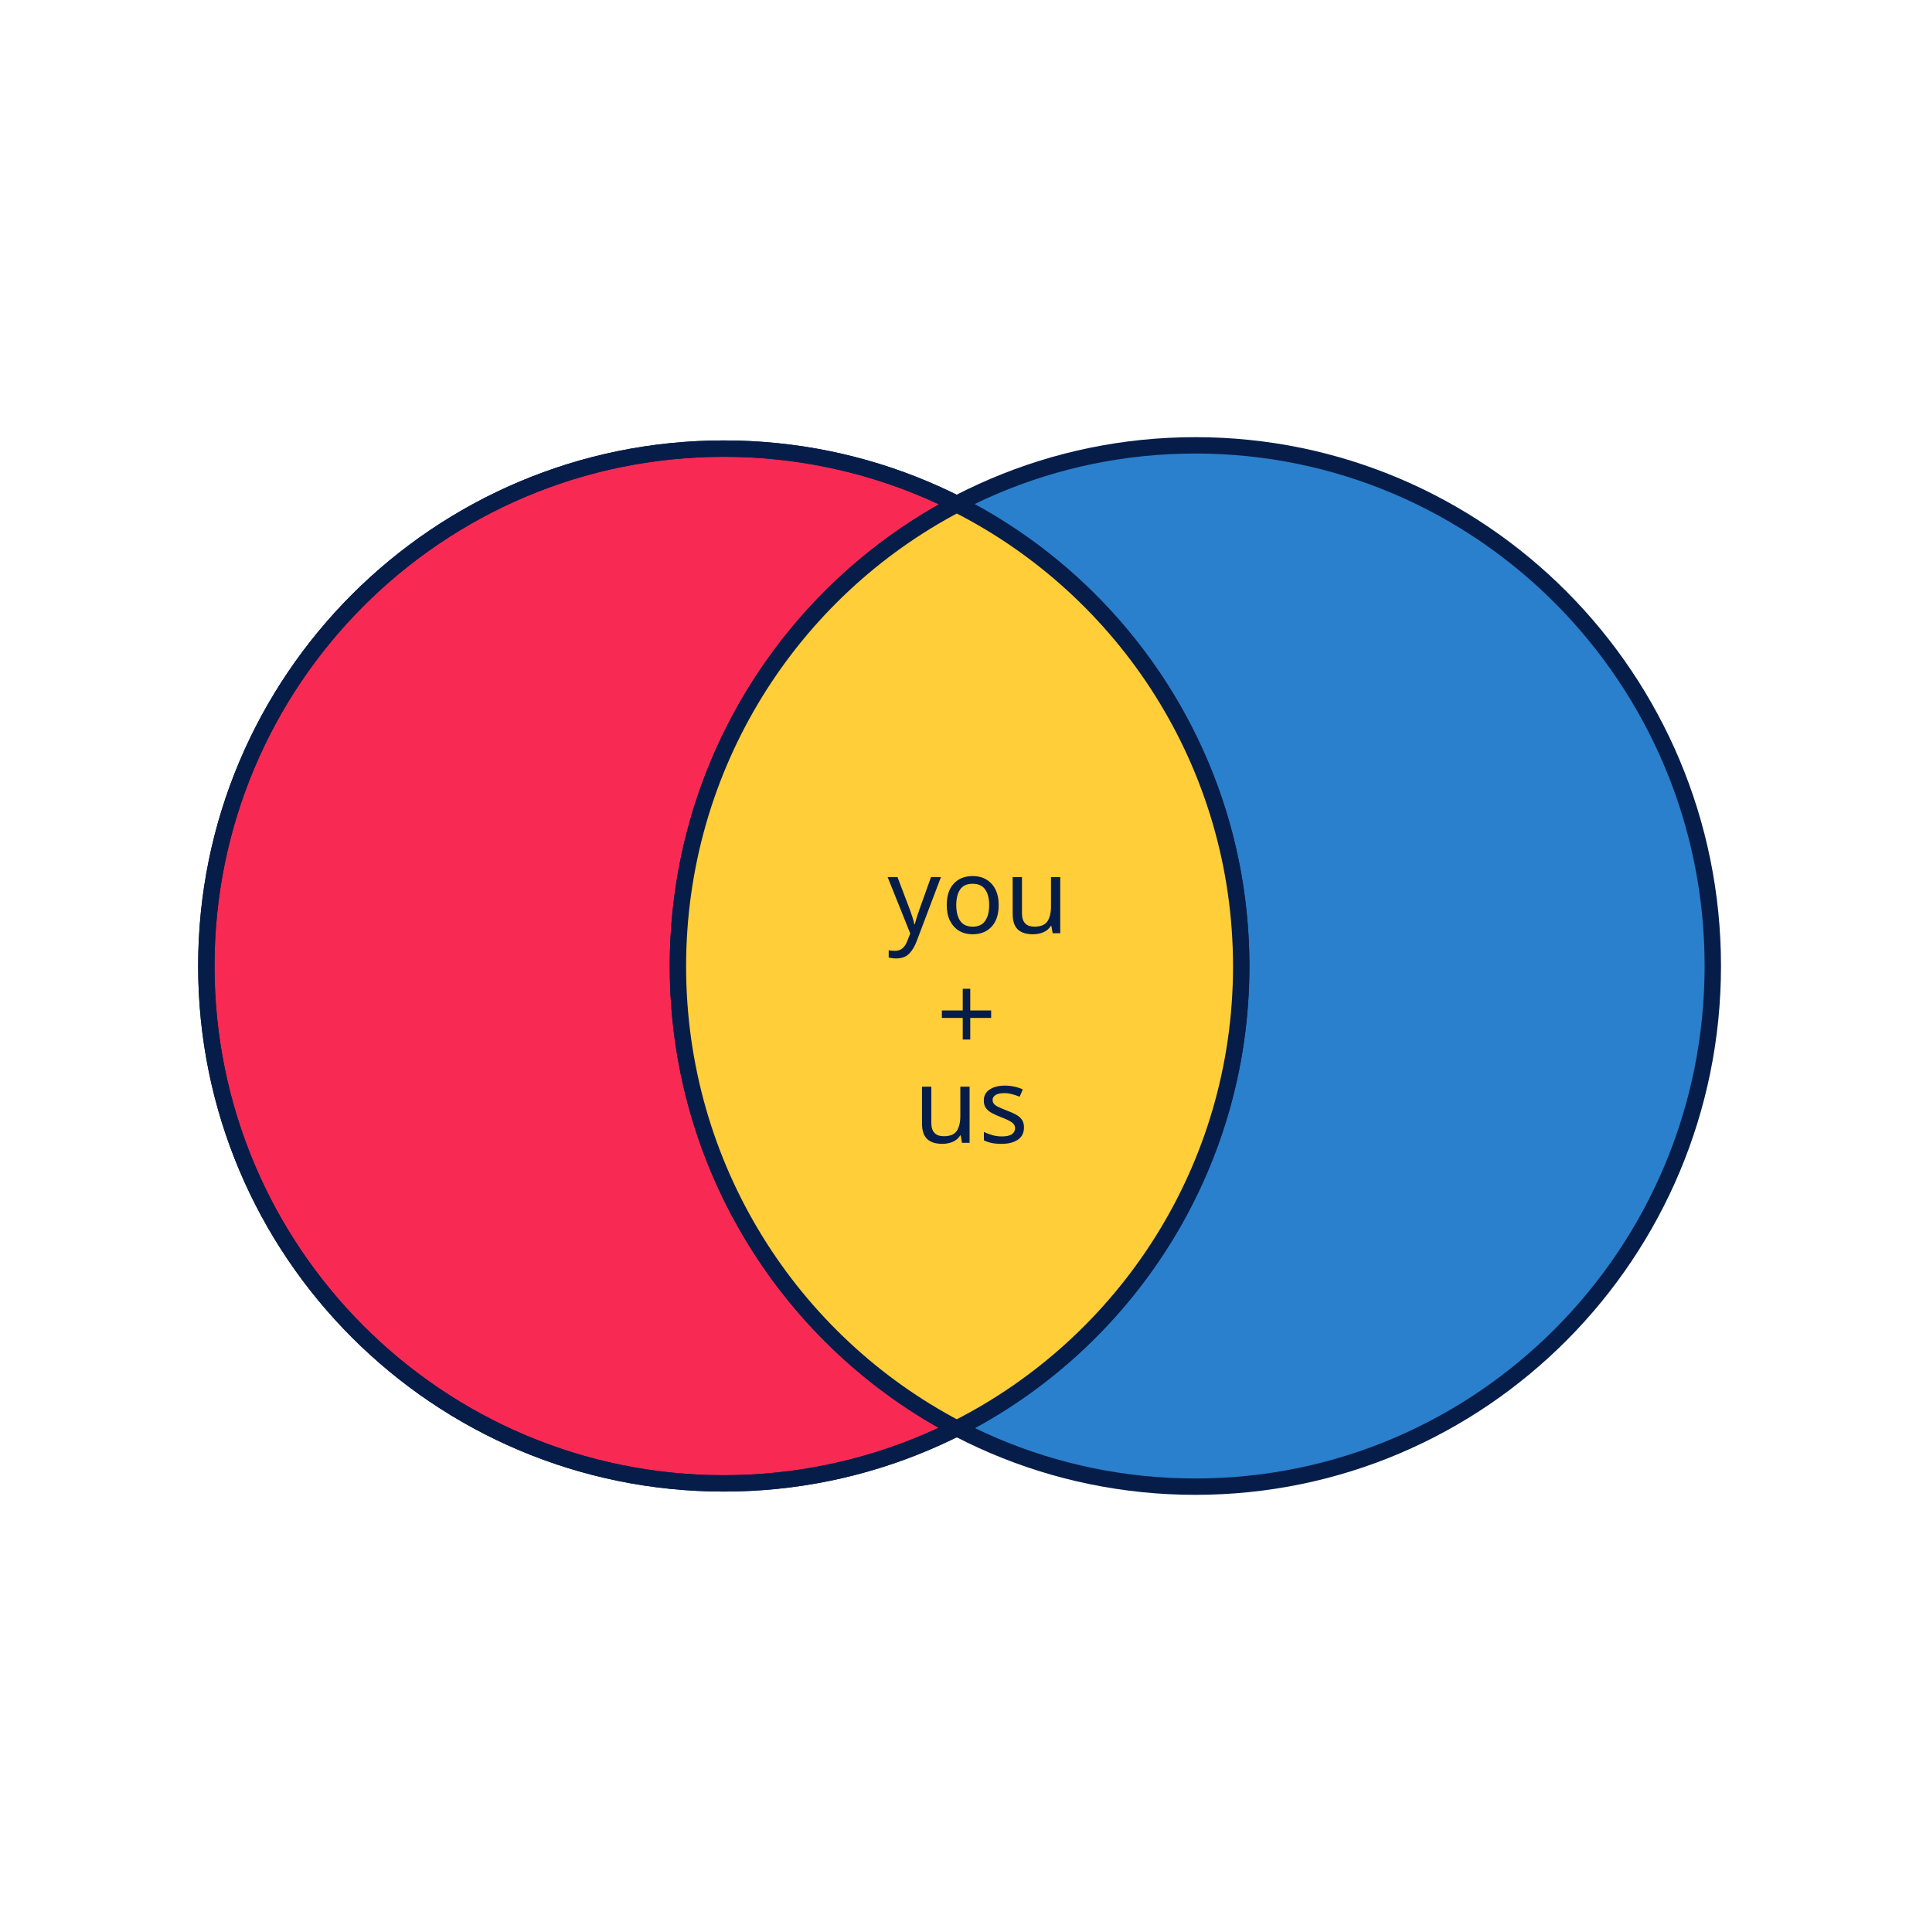
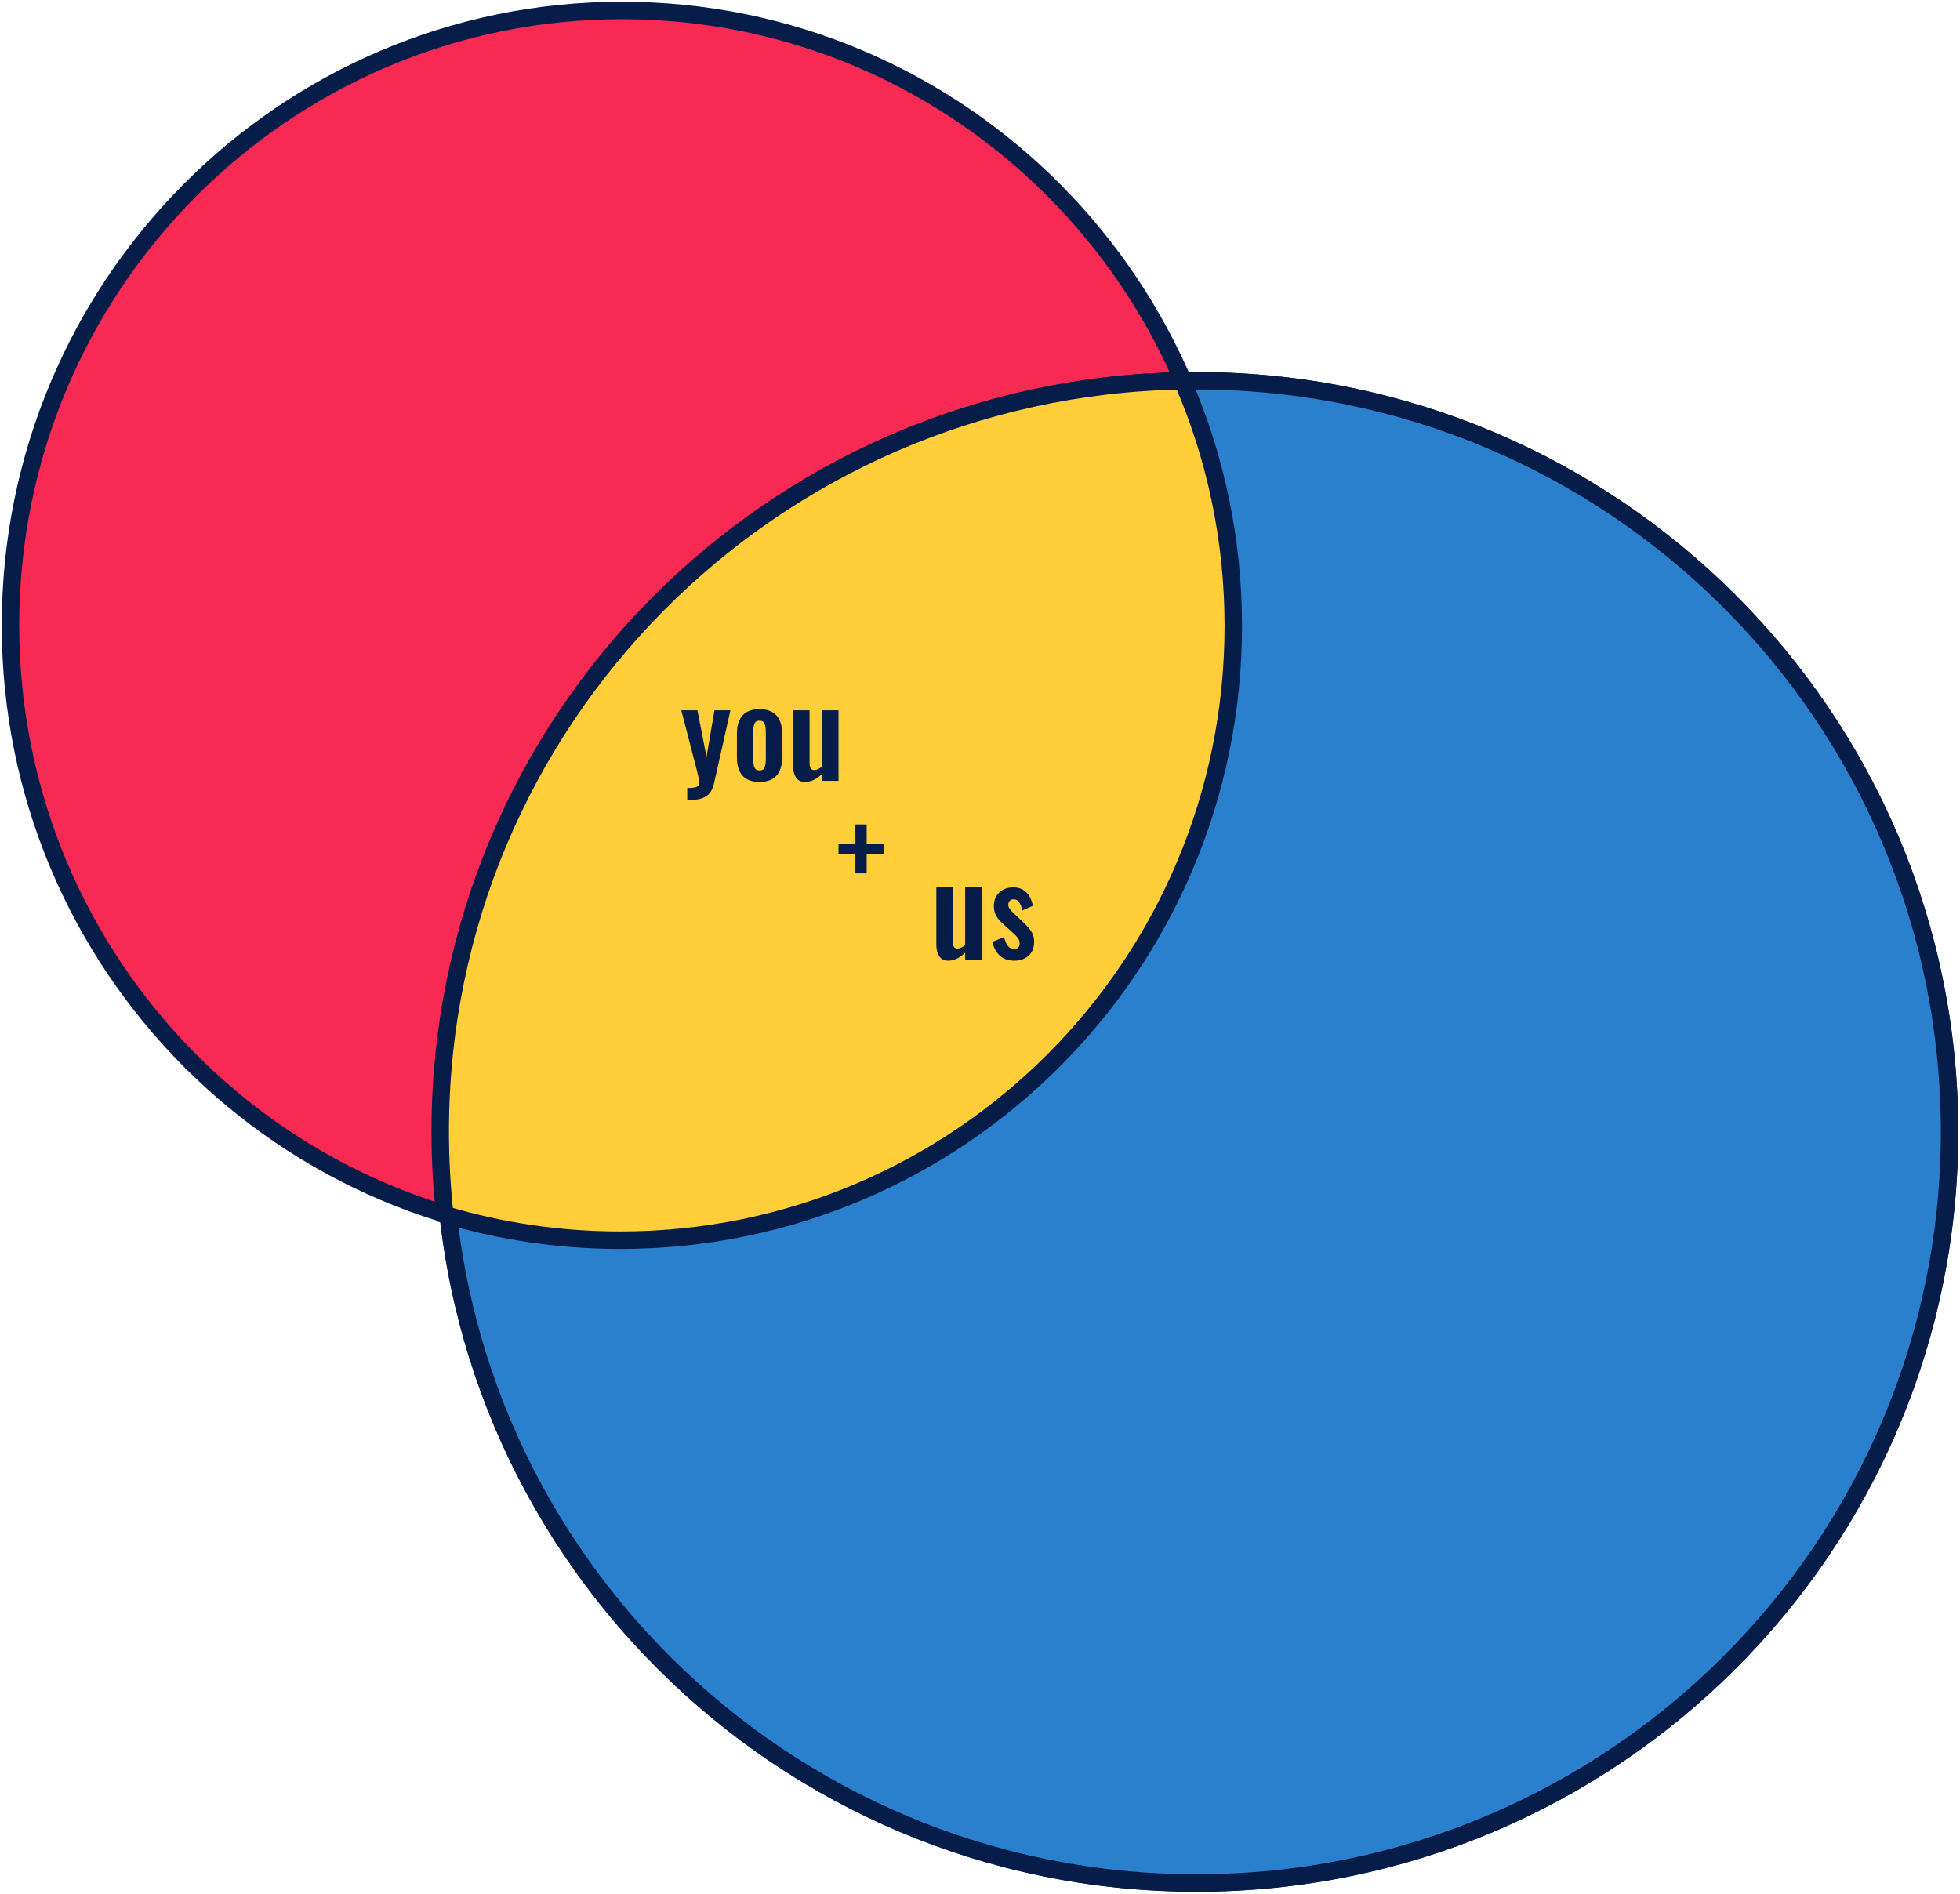
- <svg xmlns="http://www.w3.org/2000/svg" width="585px" height="590px" viewBox="0 0 585 590" version="1.1">
-   <g id="major_process_illus" stroke="none" stroke-width="1" fill="none" fill-rule="evenodd">
-     <circle id="Oval-Copy-3" stroke="#071D49" stroke-width="5" fill="#F82A54" fill-rule="nonzero" cx="221" cy="295" r="158" />
-     <ellipse id="Oval" stroke="#071D49" stroke-width="5" fill="#2A80CC" fill-rule="nonzero" cx="365" cy="295" rx="158" ry="159" />
-     <circle id="Oval-Copy-3" stroke="#071D49" stroke-width="5" fill-rule="nonzero" cx="221" cy="295" r="158" />
-     <path d="M292.135,436.239 C241.546,409.732 207,356.485 207,295.119 C207,233.753 241.546,180.507 292.135,154 C343.665,180.026 379,233.446 379,295.119 C379,356.792 343.665,410.212 292.135,436.239 Z" id="Combined-Shape" stroke="#071D49" stroke-width="5" fill="#FFCE38" fill-rule="nonzero" />
-     <text id="us" font-family="Oswald-Medium, Oswald" font-size="32" font-weight="400" line-spacing="32" fill="#071D49">
-       <tspan x="279" y="349">us</tspan>
-     </text>
-     <text id="+" font-family="Oswald-Medium, Oswald" font-size="32" font-weight="400" line-spacing="32" fill="#071D49">
-       <tspan x="286" y="321">+</tspan>
-     </text>
-     <text id="you" font-family="Oswald-Medium, Oswald" font-size="32" font-weight="400" line-spacing="32" fill="#071D49">
-       <tspan x="271" y="285">you</tspan>
-     </text>
+ <svg xmlns="http://www.w3.org/2000/svg" width="561px" height="542px" viewBox="0 0 561 542" version="1.1">
+   <g id="Hi-Fi" stroke="none" stroke-width="1" fill="none" fill-rule="evenodd">
+     <g id="Extra-large:-Desktops---About---22-Aug-Copy" transform="translate(-162, -5342)">
+       <g id="Group-12" transform="translate(165, 5345)">
+         <ellipse id="Oval-Copy-3" stroke="#071D49" stroke-width="5" fill="#2A80CC" fill-rule="nonzero" transform="translate(339.5, 321) scale(-1, 1) translate(-339.5, -321) " cx="339.5" cy="321" rx="215.5" ry="215" />
+         <ellipse id="Oval" stroke="#071D49" stroke-width="5" fill="#F82A54" fill-rule="nonzero" transform="translate(175, 176) scale(-1, 1) translate(-175, -176) " cx="175" cy="176" rx="175" ry="176" />
+         <ellipse id="Combined-Shape" stroke="#071D49" stroke-width="5" fill="#2A80CC" fill-rule="nonzero" cx="339.5" cy="321" rx="215.5" ry="215" />
+         <path d="M124.31,344.687 C123.444,336.874 123,328.935 123,320.893 C123,203.412 217.786,107.947 335.455,106 C344.811,127.502 350,151.242 350,176.197 C350,273.29 271.447,352 174.548,352 C157.089,352 140.225,349.445 124.31,344.687 Z" id="Combined-Shape" stroke="#071D49" stroke-width="5" fill="#FFCE38" fill-rule="nonzero" />
+         <polygon id="+" fill="#071D49" points="241.832 241.489 237 241.489 237 238.477 241.832 238.477 241.832 233 245.065 233 245.065 238.477 250 238.477 250 241.489 245.065 241.489 245.065 247 241.832 247" />
+         <path d="M193.711,222.575 C194.967,222.575 195.858,222.465 196.381,222.243 C196.905,222.022 197.167,221.597 197.167,220.968 C197.167,220.548 196.922,219.36 196.434,217.403 L192,200.315 L196.608,200.315 L199.227,213.664 L201.496,200.315 L206.069,200.315 L201.356,221.317 C200.96,223.018 200.21,224.224 199.104,224.934 C197.999,225.645 196.504,226 194.618,226 L193.711,226 L193.711,222.575 Z M214.378,220.828 C212.213,220.828 210.596,220.228 209.525,219.028 C208.455,217.828 207.919,216.087 207.919,213.804 L207.919,207.024 C207.919,204.741 208.455,203 209.525,201.8 C210.596,200.6 212.213,200 214.378,200 C216.542,200 218.166,200.6 219.248,201.8 C220.33,203 220.871,204.741 220.871,207.024 L220.871,213.804 C220.871,216.087 220.33,217.828 219.248,219.028 C218.166,220.228 216.542,220.828 214.378,220.828 Z M214.413,217.543 C215.134,217.543 215.611,217.258 215.844,216.687 C216.077,216.116 216.193,215.272 216.193,214.153 L216.193,206.71 C216.193,205.591 216.077,204.741 215.844,204.159 C215.611,203.576 215.134,203.285 214.413,203.285 C213.668,203.285 213.179,203.576 212.946,204.159 C212.714,204.741 212.597,205.591 212.597,206.71 L212.597,214.153 C212.597,215.272 212.714,216.116 212.946,216.687 C213.179,217.258 213.668,217.543 214.413,217.543 Z M227.4,220.828 C226.259,220.828 225.41,220.409 224.851,219.57 C224.292,218.731 224.013,217.671 224.013,216.39 L224.013,200.315 L228.726,200.315 L228.726,215.516 C228.726,216.145 228.831,216.623 229.04,216.949 C229.25,217.275 229.611,217.438 230.123,217.438 C230.658,217.438 231.368,217.124 232.252,216.495 L232.252,200.315 L237,200.315 L237,220.513 L232.252,220.513 L232.252,218.591 C230.693,220.082 229.075,220.828 227.4,220.828 Z" id="you" fill="#071D49" />
+         <path d="M268.39,272 C267.248,272 266.398,271.571 265.839,270.712 C265.28,269.853 265,268.768 265,267.457 L265,251 L269.718,251 L269.718,266.562 C269.718,267.206 269.823,267.695 270.032,268.029 C270.242,268.363 270.603,268.53 271.116,268.53 C271.651,268.53 272.362,268.208 273.247,267.564 L273.247,251 L278,251 L278,271.678 L273.247,271.678 L273.247,269.71 C271.686,271.237 270.067,272 268.39,272 Z M287.303,272 C285.663,272 284.315,271.542 283.258,270.626 C282.202,269.71 281.449,268.371 281,266.609 L284.404,265.235 C284.921,267.513 285.865,268.653 287.236,268.653 C287.753,268.653 288.152,268.512 288.433,268.23 C288.713,267.948 288.854,267.56 288.854,267.067 C288.854,266.527 288.697,266.028 288.382,265.57 C288.067,265.112 287.506,264.53 286.697,263.826 L284.371,261.711 C283.382,260.866 282.652,260.044 282.18,259.245 C281.708,258.446 281.472,257.471 281.472,256.32 C281.472,254.723 281.994,253.437 283.039,252.462 C284.084,251.487 285.404,251 287,251 C288.528,251 289.775,251.476 290.742,252.427 C291.708,253.378 292.337,254.664 292.629,256.285 L289.629,257.624 C289.449,256.685 289.152,255.915 288.736,255.316 C288.32,254.717 287.787,254.418 287.135,254.418 C286.663,254.418 286.287,254.57 286.006,254.876 C285.725,255.181 285.584,255.569 285.584,256.039 C285.584,256.414 285.742,256.814 286.056,257.237 C286.371,257.659 286.843,258.153 287.472,258.716 L289.831,260.971 C290.843,261.888 291.624,262.763 292.174,263.596 C292.725,264.43 293,265.435 293,266.609 C293,268.324 292.466,269.651 291.399,270.591 C290.331,271.53 288.966,272 287.303,272 Z" id="us" fill="#071D49" />
+       </g>
+     </g>
  </g>
</svg>
